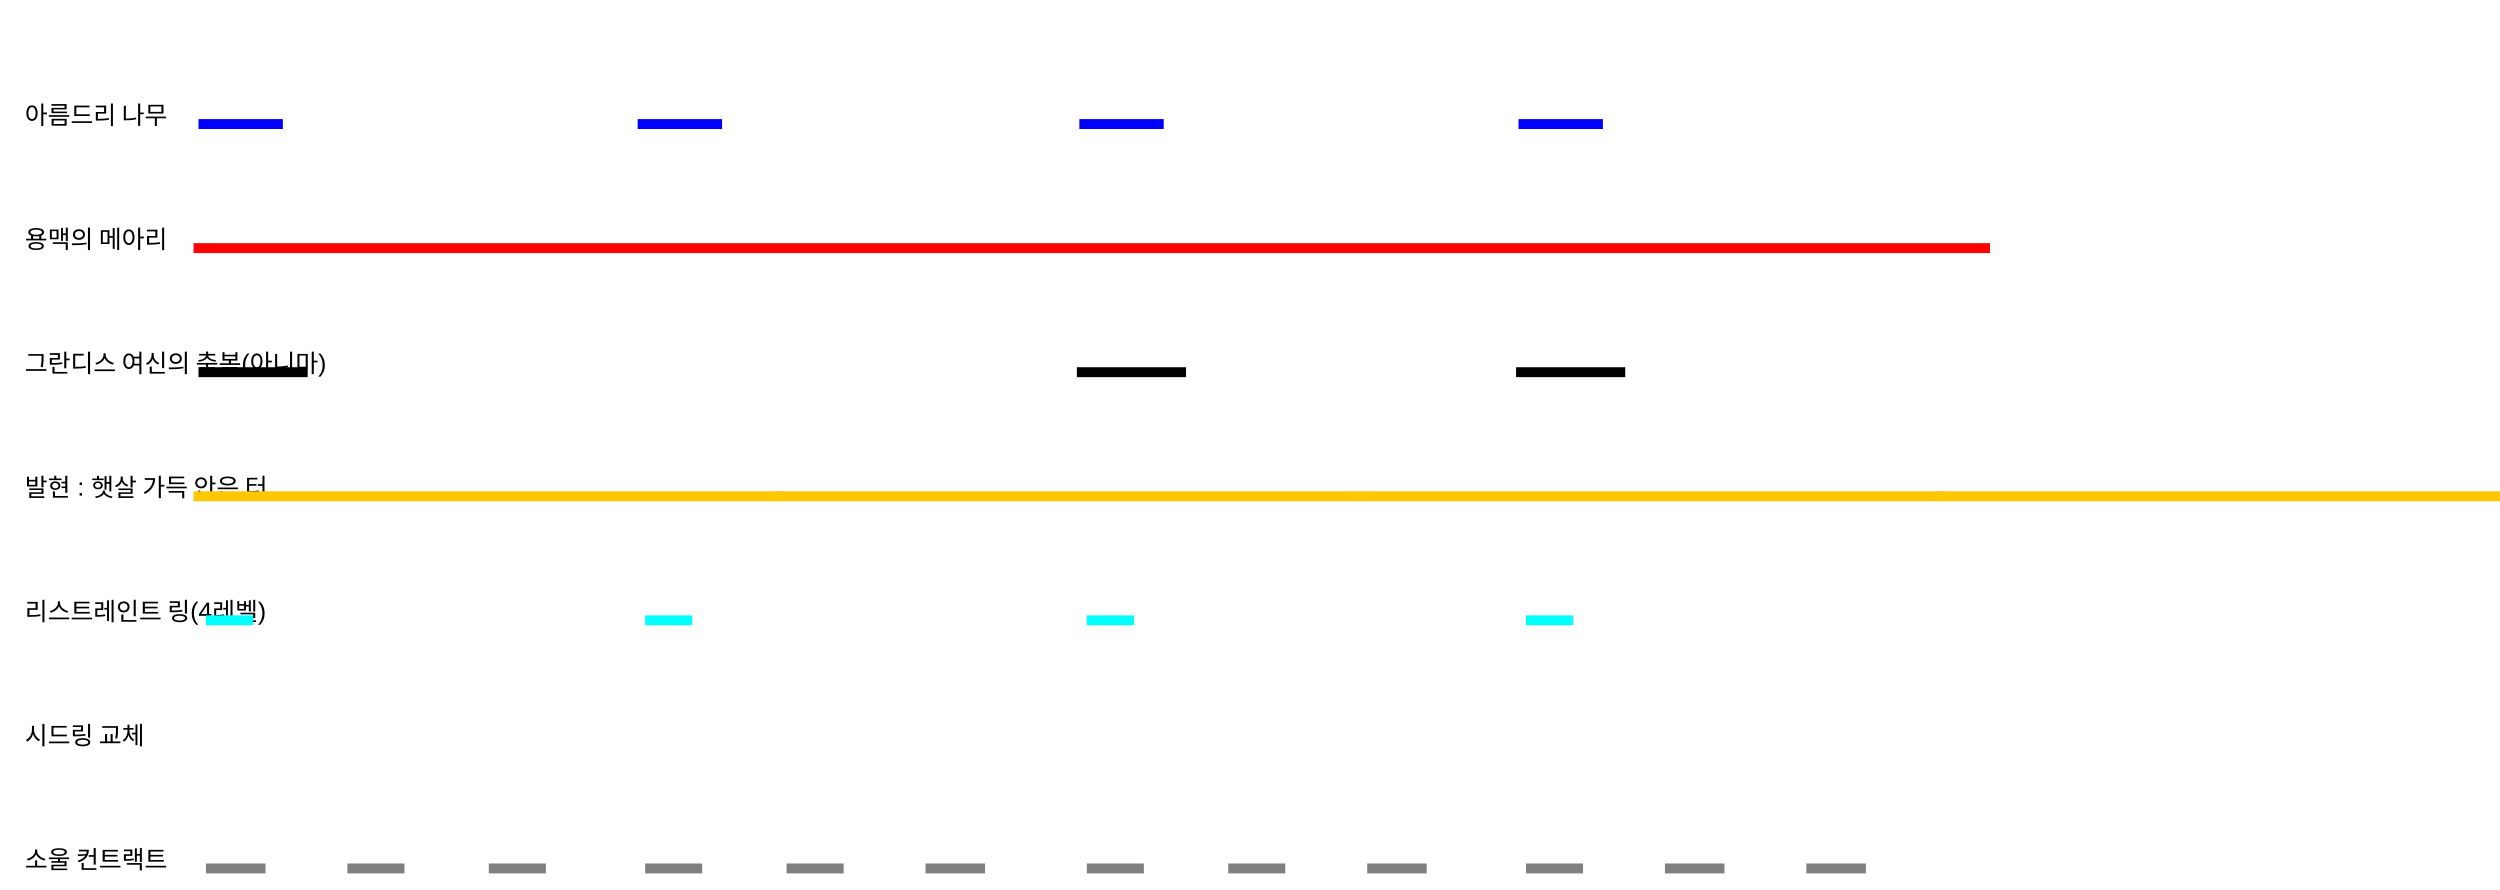
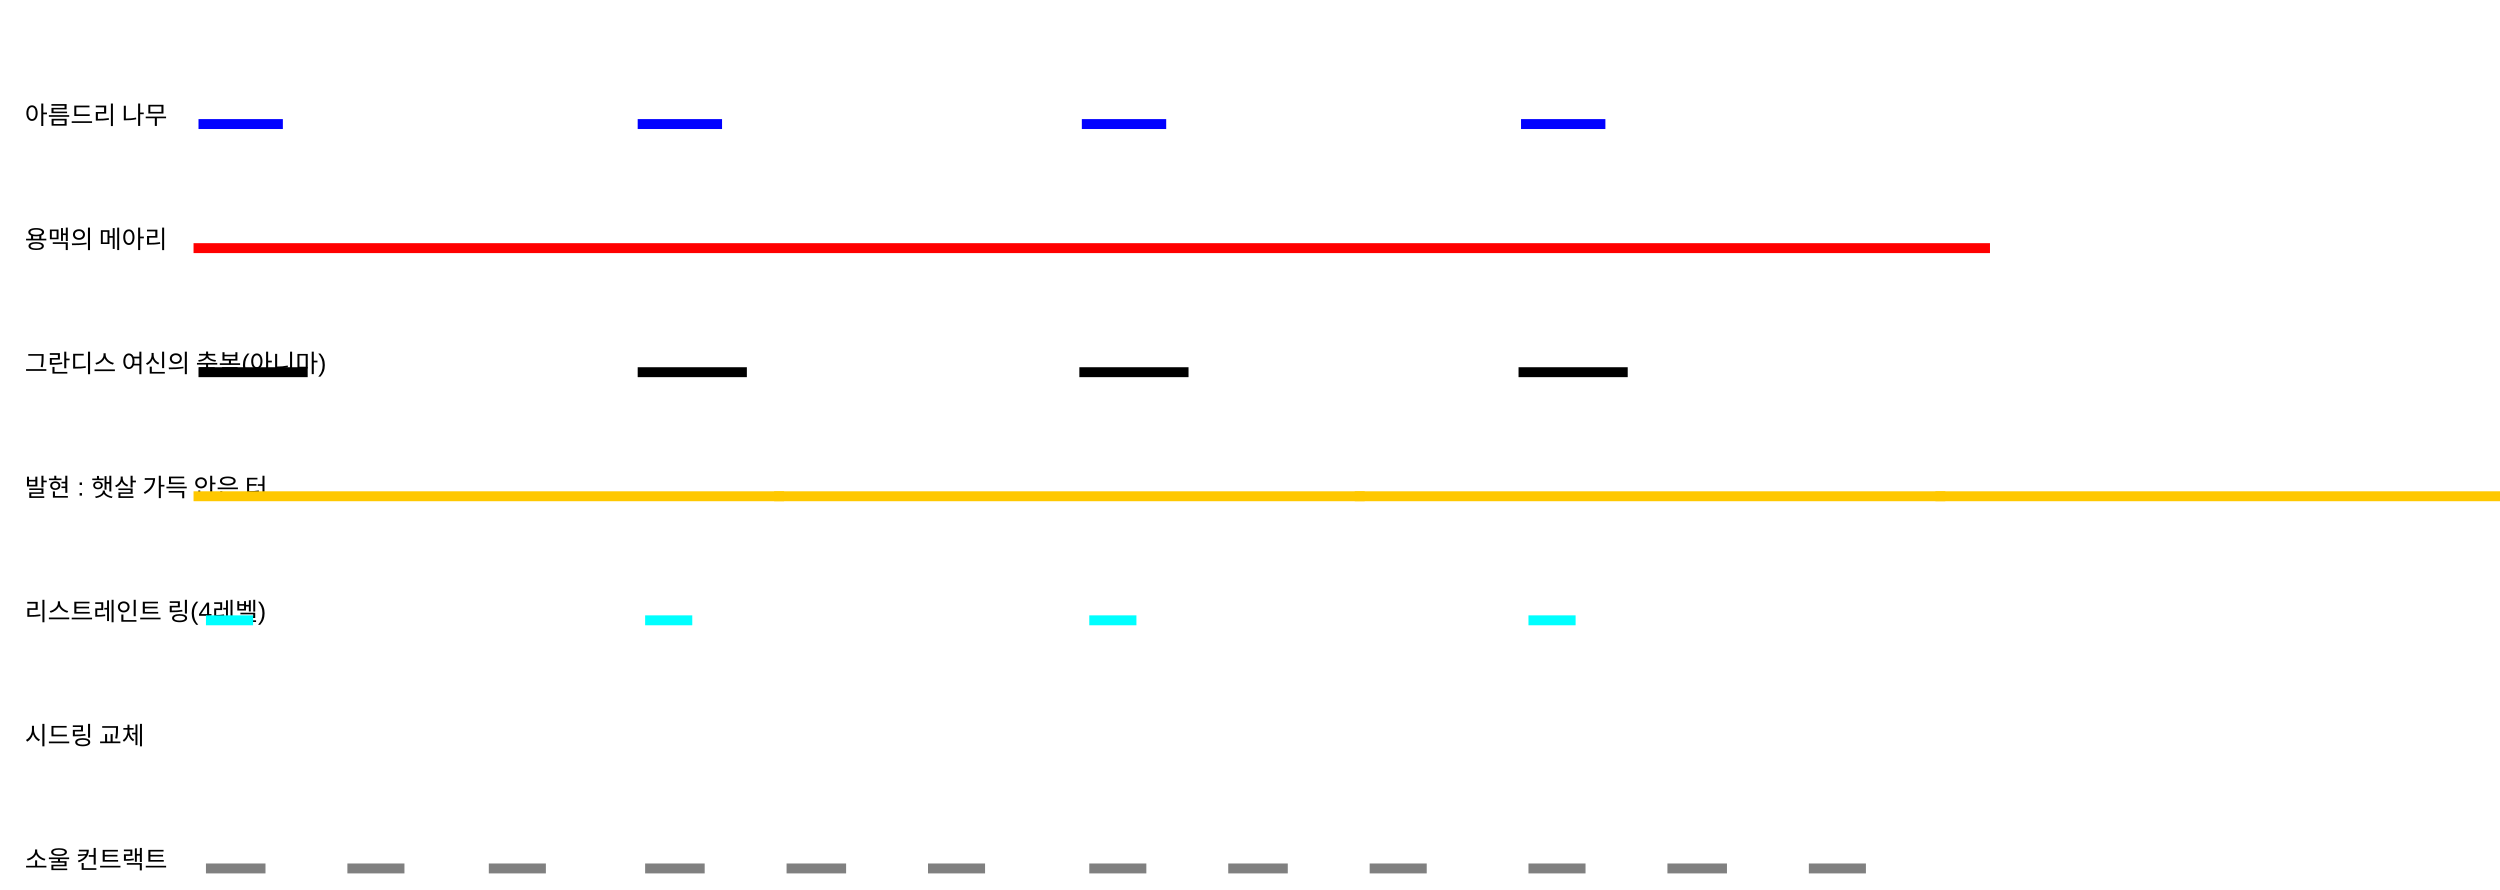
<svg xmlns="http://www.w3.org/2000/svg" style="fill-opacity:1; color-rendering:auto; color-interpolation:auto; text-rendering:auto; stroke:black; stroke-linecap:square; stroke-miterlimit:10; shape-rendering:auto; stroke-opacity:1; fill:black; stroke-dasharray:none; font-weight:normal; stroke-width:1; font-family:'Dialog'; font-style:normal; stroke-linejoin:miter; font-size:12px; stroke-dashoffset:0; image-rendering:auto;">
  <defs id="genericDefs" />
  <g>
    <g style="font-family:'Arial'; font-size:10px;">
      <text x="10" xml:space="preserve" y="50" style="stroke:none;">아름드리 나무</text>
      <line x1="82" x2="112" y1="50" style="fill:none; stroke:blue; stroke-width:4;" y2="50" />
      <line x1="259" x2="289" y1="50" style="fill:none; stroke:blue; stroke-width:4;" y2="50" />
-       <line x1="437" x2="467" y1="50" style="fill:none; stroke:blue; stroke-width:4;" y2="50" />
-       <line x1="614" x2="644" y1="50" style="fill:none; stroke:blue; stroke-width:4;" y2="50" />
+       <line x1="438" x2="468" y1="50" style="fill:none; stroke:blue; stroke-width:4;" y2="50" />
+       <line x1="615" x2="645" y1="50" style="fill:none; stroke:blue; stroke-width:4;" y2="50" />
      <text x="10" xml:space="preserve" y="100" style="stroke-width:4; stroke:none;">용맥의 메아리</text>
      <line x1="80" x2="800" y1="100" style="fill:none; stroke:red; stroke-width:4;" y2="100" />
      <text x="10" xml:space="preserve" y="150" style="stroke-width:4; stroke:none;">그란디스 여신의 축복(아니마)</text>
      <line x1="82" x2="122" y1="150" style="fill:none; stroke-width:4;" y2="150" />
-       <line x1="436" x2="476" y1="150" style="fill:none; stroke-width:4;" y2="150" />
-       <line x1="613" x2="653" y1="150" style="fill:none; stroke-width:4;" y2="150" />
+       <line x1="259" x2="299" y1="150" style="fill:none; stroke-width:4;" y2="150" />
+       <line x1="437" x2="477" y1="150" style="fill:none; stroke-width:4;" y2="150" />
+       <line x1="614" x2="654" y1="150" style="fill:none; stroke-width:4;" y2="150" />
      <text x="10" xml:space="preserve" y="200" style="stroke-width:4; stroke:none;">발현 : 햇살 가득 안은 터</text>
      <line x1="80" x2="314" y1="200" style="fill:none; stroke:rgb(255,200,0); stroke-width:4;" y2="200" />
      <line x1="314" x2="548" y1="200" style="fill:none; stroke:rgb(255,200,0); stroke-width:4;" y2="200" />
      <line x1="548" x2="782" y1="200" style="fill:none; stroke:rgb(255,200,0); stroke-width:4;" y2="200" />
      <line x1="782" x2="1016" y1="200" style="fill:none; stroke:rgb(255,200,0); stroke-width:4;" y2="200" />
      <text x="10" xml:space="preserve" y="250" style="stroke-width:4; stroke:none;">리스트레인트 링(4레벨)</text>
      <line x1="85" x2="100" y1="250" style="fill:none; stroke:aqua; stroke-width:4;" y2="250" />
      <line x1="262" x2="277" y1="250" style="fill:none; stroke:aqua; stroke-width:4;" y2="250" />
-       <line x1="440" x2="455" y1="250" style="fill:none; stroke:aqua; stroke-width:4;" y2="250" />
-       <line x1="617" x2="632" y1="250" style="fill:none; stroke:aqua; stroke-width:4;" y2="250" />
+       <line x1="441" x2="456" y1="250" style="fill:none; stroke:aqua; stroke-width:4;" y2="250" />
+       <line x1="618" x2="633" y1="250" style="fill:none; stroke:aqua; stroke-width:4;" y2="250" />
      <text x="10" xml:space="preserve" y="300" style="stroke-width:4; stroke:none;">시드링 교체</text>
      <text x="10" xml:space="preserve" y="350" style="stroke-width:4; stroke:none;">소울 컨트랙트</text>
      <line x1="85" x2="105" y1="350" style="fill:none; stroke:gray; stroke-width:4;" y2="350" />
      <line x1="142" x2="161" y1="350" style="fill:none; stroke:gray; stroke-width:4;" y2="350" />
      <line x1="199" x2="218" y1="350" style="fill:none; stroke:gray; stroke-width:4;" y2="350" />
-       <line x1="262" x2="281" y1="350" style="fill:none; stroke:gray; stroke-width:4;" y2="350" />
-       <line x1="319" x2="338" y1="350" style="fill:none; stroke:gray; stroke-width:4;" y2="350" />
-       <line x1="375" x2="395" y1="350" style="fill:none; stroke:gray; stroke-width:4;" y2="350" />
-       <line x1="440" x2="459" y1="350" style="fill:none; stroke:gray; stroke-width:4;" y2="350" />
-       <line x1="497" x2="516" y1="350" style="fill:none; stroke:gray; stroke-width:4;" y2="350" />
-       <line x1="553" x2="573" y1="350" style="fill:none; stroke:gray; stroke-width:4;" y2="350" />
-       <line x1="617" x2="636" y1="350" style="fill:none; stroke:gray; stroke-width:4;" y2="350" />
-       <line x1="673" x2="693" y1="350" style="fill:none; stroke:gray; stroke-width:4;" y2="350" />
-       <line x1="730" x2="750" y1="350" style="fill:none; stroke:gray; stroke-width:4;" y2="350" />
+       <line x1="262" x2="282" y1="350" style="fill:none; stroke:gray; stroke-width:4;" y2="350" />
+       <line x1="319" x2="339" y1="350" style="fill:none; stroke:gray; stroke-width:4;" y2="350" />
+       <line x1="376" x2="395" y1="350" style="fill:none; stroke:gray; stroke-width:4;" y2="350" />
+       <line x1="441" x2="460" y1="350" style="fill:none; stroke:gray; stroke-width:4;" y2="350" />
+       <line x1="497" x2="517" y1="350" style="fill:none; stroke:gray; stroke-width:4;" y2="350" />
+       <line x1="554" x2="573" y1="350" style="fill:none; stroke:gray; stroke-width:4;" y2="350" />
+       <line x1="618" x2="637" y1="350" style="fill:none; stroke:gray; stroke-width:4;" y2="350" />
+       <line x1="674" x2="694" y1="350" style="fill:none; stroke:gray; stroke-width:4;" y2="350" />
+       <line x1="731" x2="750" y1="350" style="fill:none; stroke:gray; stroke-width:4;" y2="350" />
      <text x="90" y="400" style="stroke-width:4; font-size:12px; stroke:none;" xml:space="preserve">0</text>
      <text x="150" y="400" style="stroke-width:4; font-size:12px; stroke:none;" xml:space="preserve">1</text>
      <text x="210" y="400" style="stroke-width:4; font-size:12px; stroke:none;" xml:space="preserve">2</text>
      <text x="270" y="400" style="stroke-width:4; font-size:12px; stroke:none;" xml:space="preserve">3</text>
      <text x="330" y="400" style="stroke-width:4; font-size:12px; stroke:none;" xml:space="preserve">4</text>
      <text x="390" y="400" style="stroke-width:4; font-size:12px; stroke:none;" xml:space="preserve">5</text>
      <text x="450" y="400" style="stroke-width:4; font-size:12px; stroke:none;" xml:space="preserve">6</text>
      <text x="510" y="400" style="stroke-width:4; font-size:12px; stroke:none;" xml:space="preserve">7</text>
      <text x="570" y="400" style="stroke-width:4; font-size:12px; stroke:none;" xml:space="preserve">8</text>
      <text x="630" y="400" style="stroke-width:4; font-size:12px; stroke:none;" xml:space="preserve">9</text>
      <text x="690" y="400" style="stroke-width:4; font-size:12px; stroke:none;" xml:space="preserve">10</text>
      <text x="750" y="400" style="stroke-width:4; font-size:12px; stroke:none;" xml:space="preserve">11</text>
      <text x="810" y="400" style="stroke-width:4; font-size:12px; stroke:none;" xml:space="preserve">12</text>
    </g>
  </g>
</svg>
